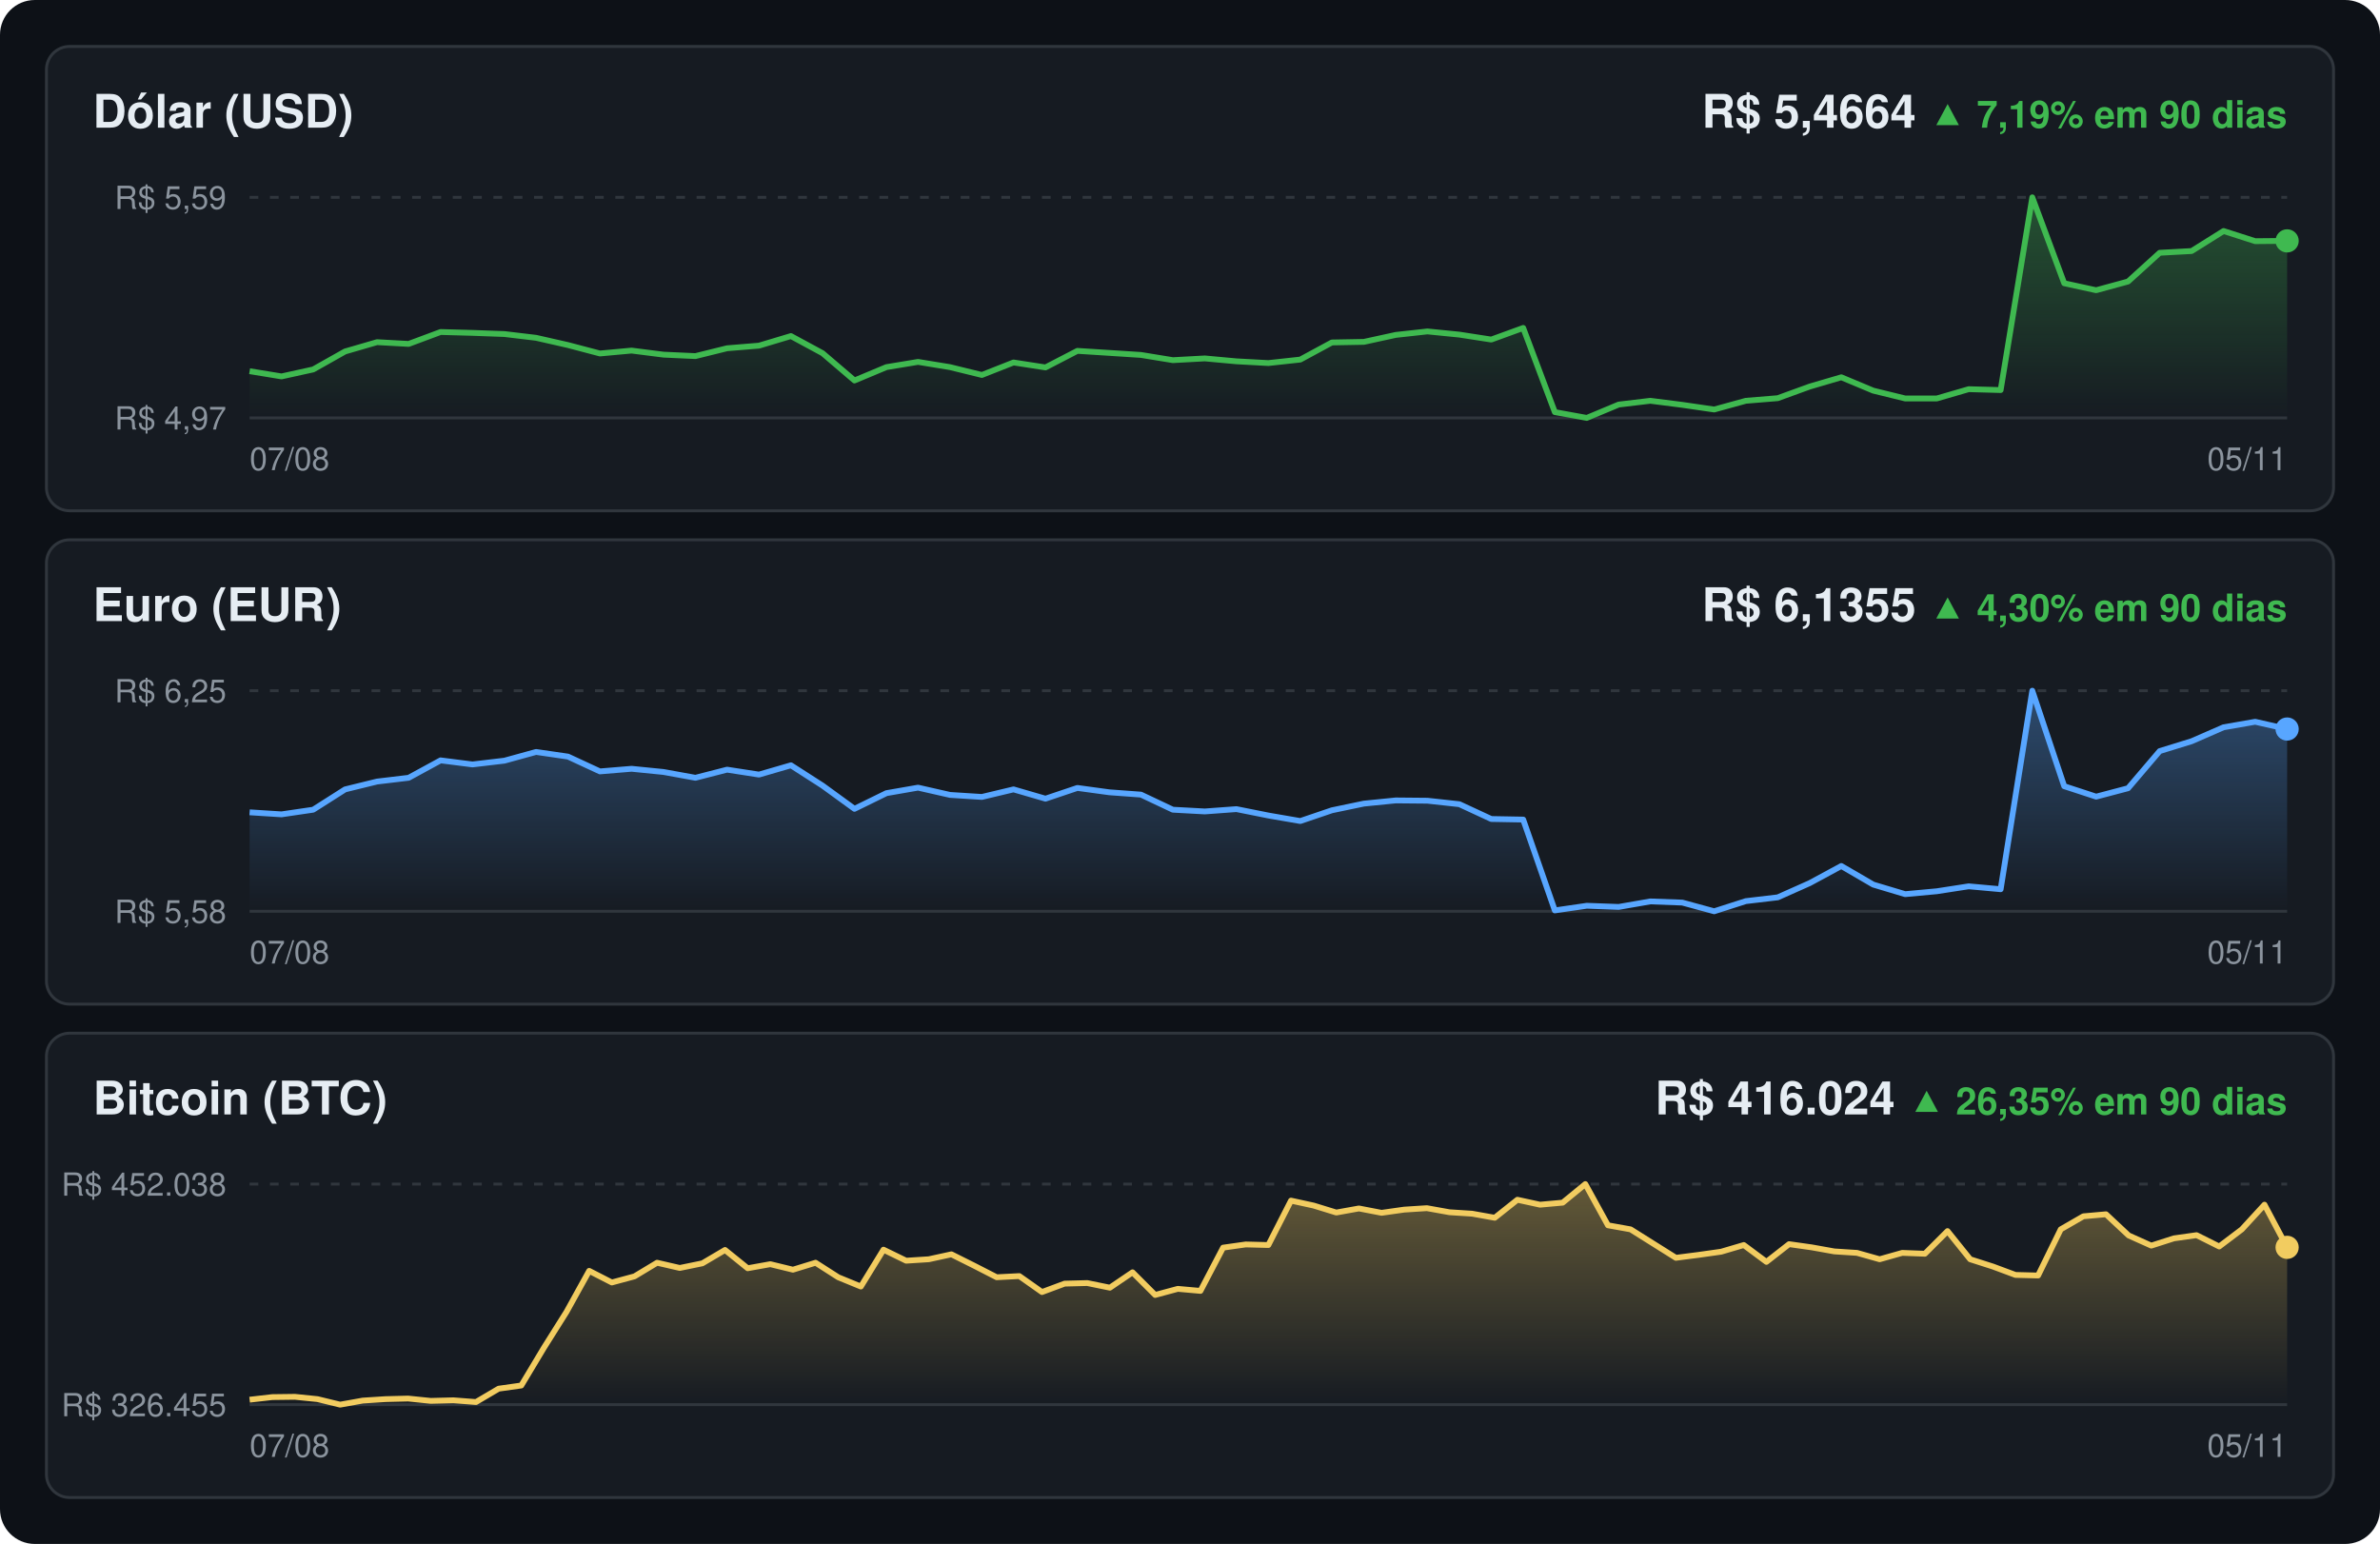
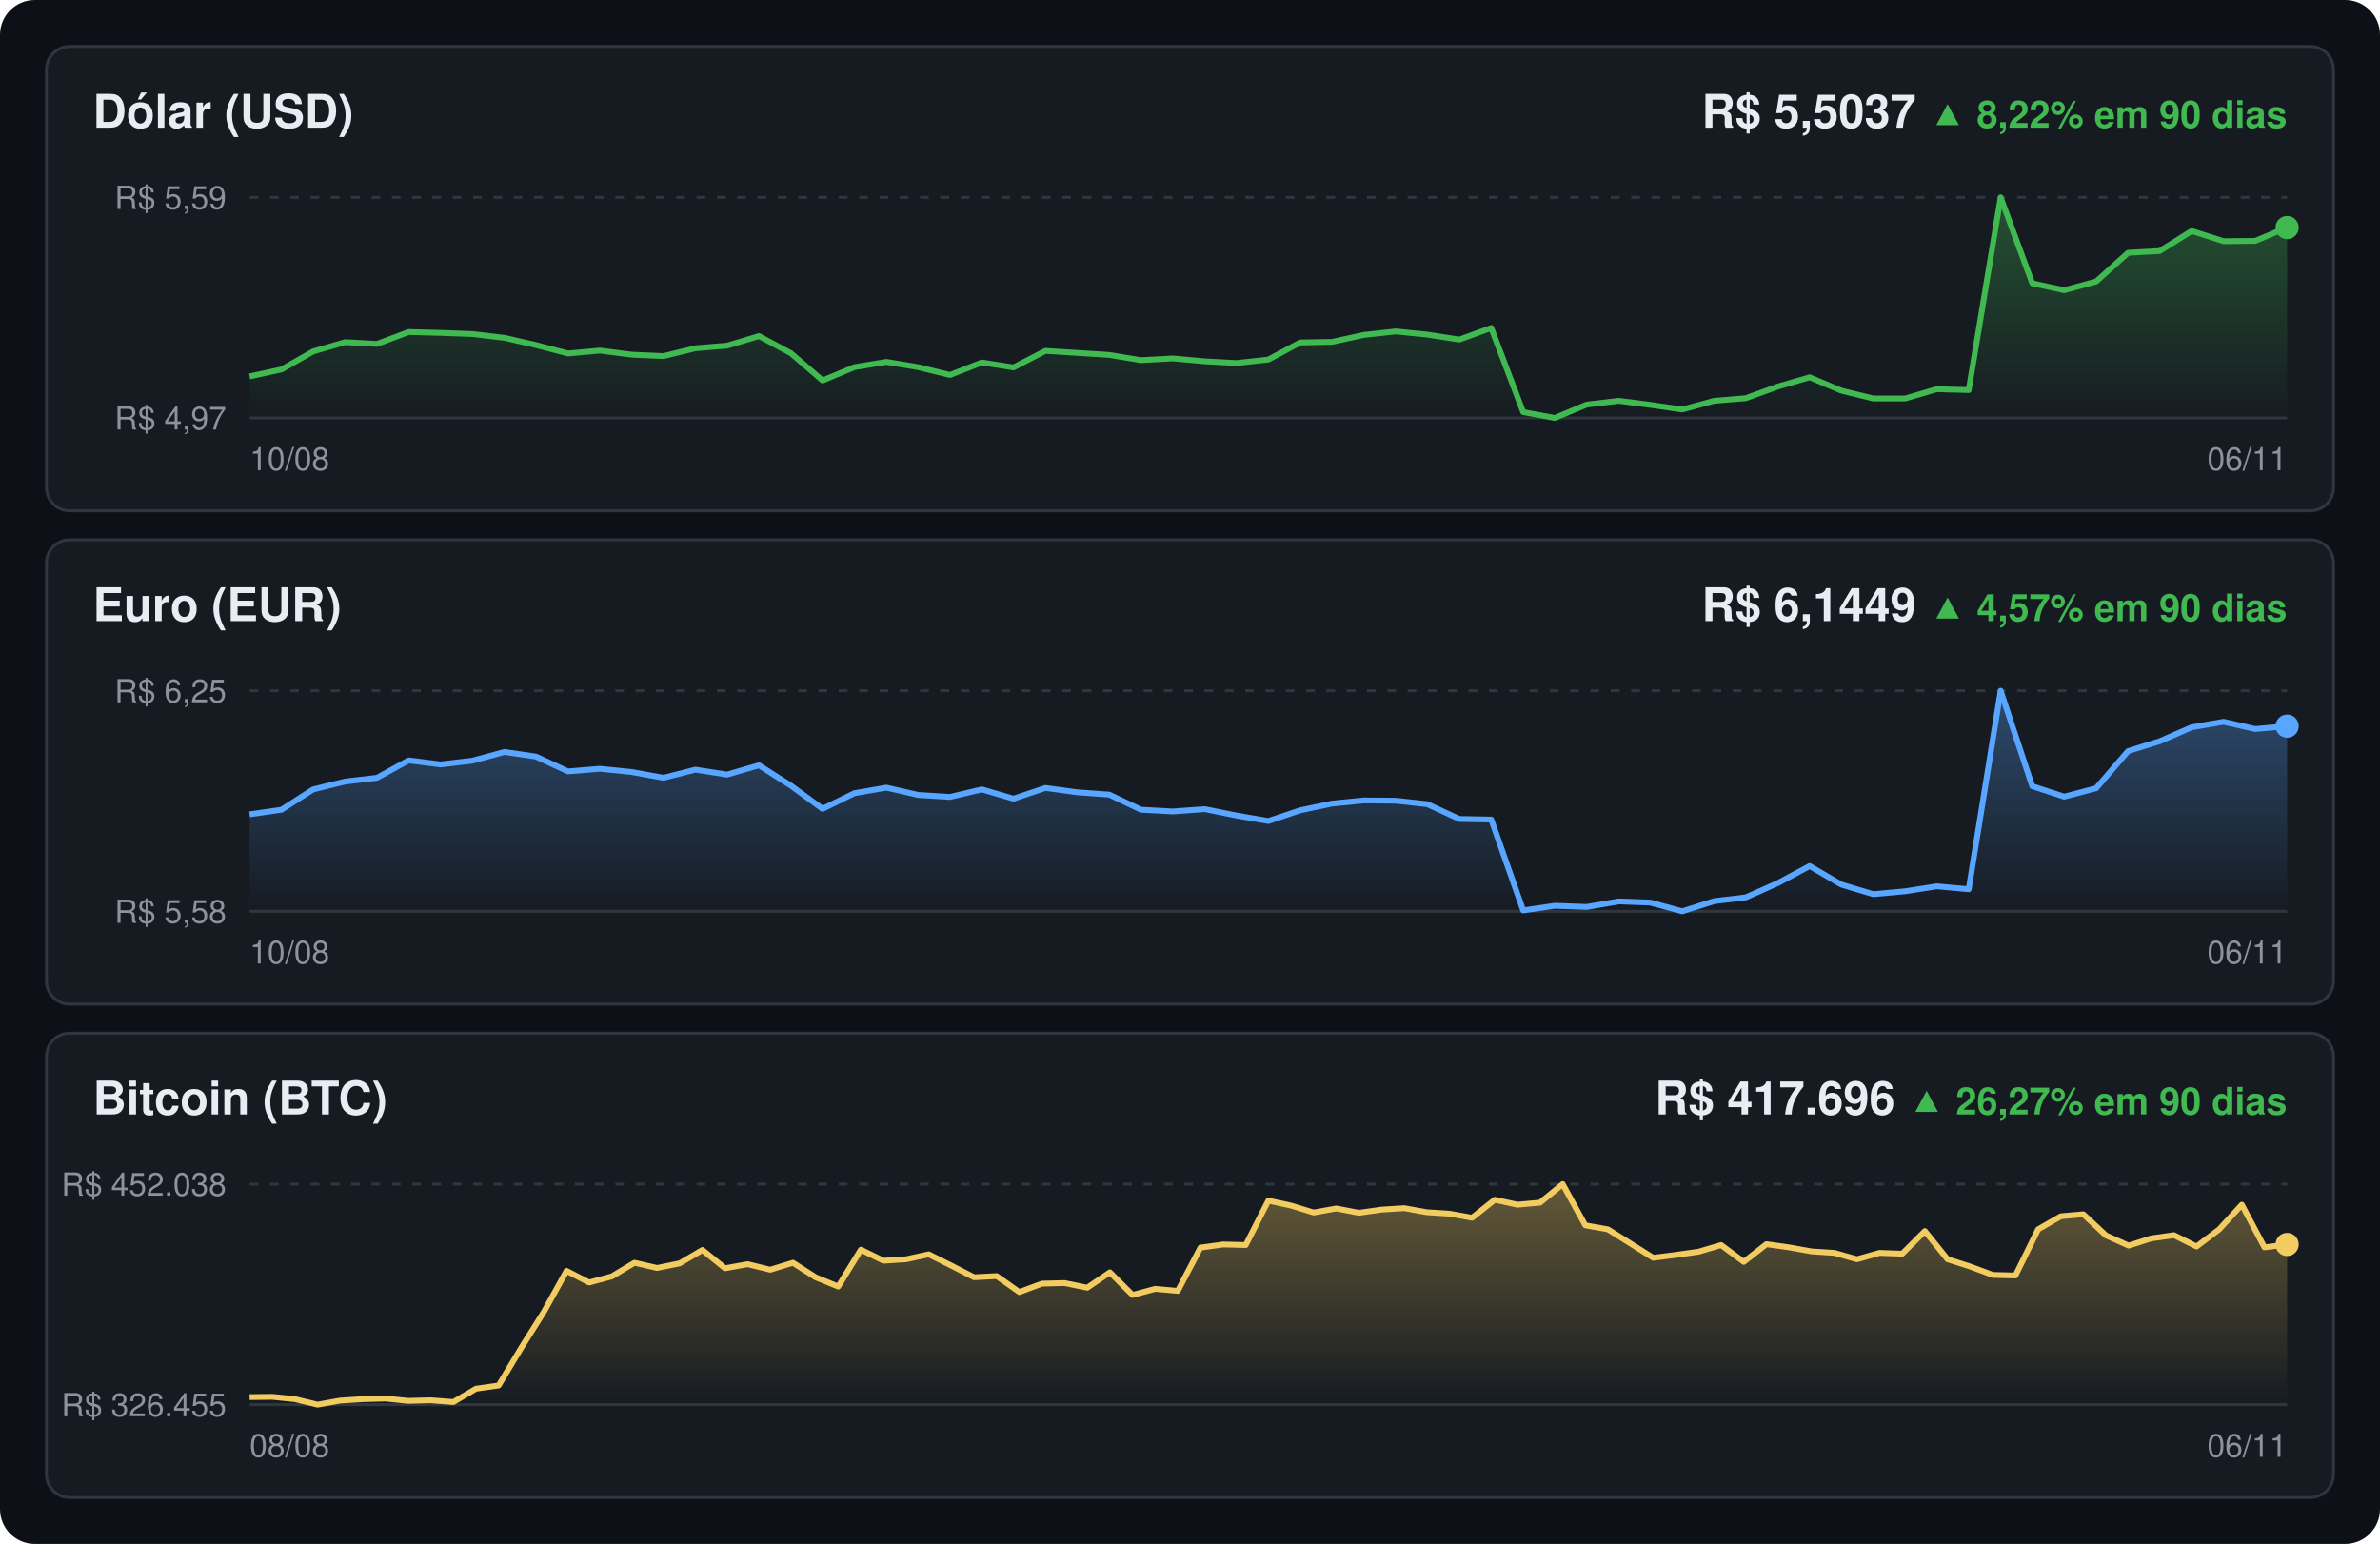
<svg xmlns="http://www.w3.org/2000/svg" viewBox="0 0 820 532" width="820" height="532">
  <defs>
    <linearGradient id="grad-usd" x1="0" y1="0" x2="0" y2="1">
      <stop offset="0" stop-color="#3fb950" stop-opacity=".35" />
      <stop offset="1" stop-color="#3fb950" stop-opacity="0" />
    </linearGradient>
    <linearGradient id="grad-eur" x1="0" y1="0" x2="0" y2="1">
      <stop offset="0" stop-color="#58a6ff" stop-opacity=".35" />
      <stop offset="1" stop-color="#58a6ff" stop-opacity="0" />
    </linearGradient>
    <linearGradient id="grad-btc" x1="0" y1="0" x2="0" y2="1">
      <stop offset="0" stop-color="#f2cc60" stop-opacity=".35" />
      <stop offset="1" stop-color="#f2cc60" stop-opacity="0" />
    </linearGradient>
  </defs>
  <style>
text{font-family:-apple-system,BlinkMacSystemFont,'Segoe UI',Helvetica,Arial,sans-serif;fill:#e6edf3}
.titulo{font-size:16px;font-weight:600}
.eixo{font-size:11px;fill:#8b949e}
</style>
  <rect width="820" height="532" rx="12" fill="#0d1117" />
  <g>
    <rect x="16" y="16" width="788" height="160" rx="8" fill="#161b22" stroke="#30363d" />
    <text x="32" y="44" class="titulo">Dólar (USD)</text>
-     <text x="788" y="44" class="titulo" text-anchor="end">R$ 5,4664
-     <tspan fill="#3fb950" font-size="13"> ▲ 7,19% em 90 dias</tspan>
+     <text x="788" y="44" class="titulo" text-anchor="end">R$ 5,5037
+     <tspan fill="#3fb950" font-size="13"> ▲ 8,22% em 90 dias</tspan>
    </text>
    <text x="78" y="72" class="eixo" text-anchor="end">R$ 5,59</text>
    <text x="78" y="148" class="eixo" text-anchor="end">R$ 4,97</text>
    <line x1="86" y1="68" x2="788" y2="68" stroke="#30363d" stroke-dasharray="3 4" />
    <line x1="86" y1="144" x2="788" y2="144" stroke="#30363d" />
-     <path d="M86.0,144 L86.0,127.9 L97.0,129.7 L107.9,127.3 L118.9,121.1 L129.9,117.9 L140.8,118.5 L151.8,114.4 L162.8,114.7 L173.8,115.1 L184.7,116.4 L195.7,118.9 L206.7,121.8 L217.6,120.8 L228.6,122.2 L239.6,122.7 L250.5,120.0 L261.5,119.1 L272.5,115.8 L283.4,121.7 L294.4,131.1 L305.4,126.5 L316.3,124.7 L327.3,126.5 L338.3,129.2 L349.2,124.9 L360.2,126.6 L371.2,120.9 L382.2,121.6 L393.1,122.3 L404.1,124.1 L415.1,123.5 L426.0,124.5 L437.0,125.1 L448.0,123.9 L458.9,118.0 L469.9,117.8 L480.9,115.4 L491.8,114.2 L502.8,115.3 L513.8,117.0 L524.8,113.0 L535.7,142.0 L546.7,144.0 L557.7,139.4 L568.6,138.1 L579.6,139.5 L590.6,141.1 L601.5,138.1 L612.5,137.2 L623.5,133.2 L634.4,130.0 L645.4,134.6 L656.4,137.3 L667.3,137.3 L678.3,134.1 L689.3,134.4 L700.2,68.0 L711.2,97.6 L722.2,100.0 L733.2,97.0 L744.1,87.1 L755.1,86.5 L766.1,79.6 L777.0,83.1 L788.0,83.0 L788.0,144 Z" fill="url(#grad-usd)" />
-     <polyline points="86.0,127.9 97.0,129.7 107.9,127.3 118.9,121.1 129.9,117.9 140.8,118.5 151.8,114.4 162.8,114.7 173.8,115.1 184.7,116.4 195.7,118.9 206.7,121.8 217.6,120.8 228.6,122.2 239.6,122.7 250.5,120.0 261.5,119.1 272.5,115.8 283.4,121.7 294.4,131.1 305.4,126.5 316.3,124.7 327.3,126.5 338.3,129.2 349.2,124.9 360.2,126.6 371.2,120.9 382.2,121.6 393.1,122.3 404.1,124.1 415.1,123.5 426.0,124.5 437.0,125.1 448.0,123.9 458.9,118.0 469.9,117.8 480.9,115.4 491.8,114.2 502.8,115.3 513.8,117.0 524.8,113.0 535.7,142.0 546.7,144.0 557.7,139.4 568.6,138.1 579.6,139.5 590.6,141.1 601.5,138.1 612.5,137.2 623.5,133.2 634.4,130.0 645.4,134.6 656.4,137.3 667.3,137.3 678.3,134.1 689.3,134.4 700.2,68.0 711.2,97.6 722.2,100.0 733.2,97.0 744.1,87.1 755.1,86.5 766.1,79.6 777.0,83.1 788.0,83.0" fill="none" stroke="#3fb950" stroke-width="2" stroke-linejoin="round" />
-     <circle cx="788.0" cy="83.0" r="4" fill="#3fb950">
+     <path d="M86.0,144 L86.0,129.7 L97.0,127.3 L107.9,121.1 L118.9,117.9 L129.9,118.5 L140.8,114.4 L151.8,114.7 L162.8,115.1 L173.8,116.4 L184.7,118.9 L195.7,121.8 L206.7,120.8 L217.6,122.2 L228.6,122.7 L239.6,120.0 L250.5,119.1 L261.5,115.8 L272.5,121.7 L283.4,131.1 L294.4,126.5 L305.4,124.7 L316.3,126.5 L327.3,129.2 L338.3,124.9 L349.2,126.6 L360.2,120.9 L371.2,121.6 L382.2,122.3 L393.1,124.1 L404.1,123.5 L415.1,124.5 L426.0,125.1 L437.0,123.9 L448.0,118.0 L458.9,117.8 L469.9,115.4 L480.9,114.2 L491.8,115.3 L502.8,117.0 L513.8,113.0 L524.8,142.0 L535.7,144.0 L546.7,139.4 L557.7,138.1 L568.6,139.5 L579.6,141.1 L590.6,138.1 L601.5,137.2 L612.5,133.2 L623.5,130.0 L634.4,134.6 L645.4,137.3 L656.4,137.3 L667.3,134.1 L678.3,134.4 L689.3,68.0 L700.2,97.6 L711.2,100.0 L722.2,97.0 L733.2,87.1 L744.1,86.5 L755.1,79.6 L766.1,83.1 L777.0,83.0 L788.0,78.4 L788.0,144 Z" fill="url(#grad-usd)" />
+     <polyline points="86.0,129.7 97.0,127.3 107.9,121.1 118.9,117.9 129.9,118.5 140.8,114.4 151.8,114.7 162.8,115.1 173.8,116.4 184.7,118.9 195.7,121.8 206.7,120.8 217.6,122.2 228.6,122.7 239.6,120.0 250.5,119.1 261.5,115.8 272.5,121.7 283.4,131.1 294.4,126.5 305.4,124.7 316.3,126.5 327.3,129.2 338.3,124.9 349.2,126.6 360.2,120.9 371.2,121.6 382.2,122.3 393.1,124.1 404.1,123.5 415.1,124.5 426.0,125.1 437.0,123.9 448.0,118.0 458.9,117.8 469.9,115.4 480.9,114.2 491.8,115.3 502.8,117.0 513.8,113.0 524.8,142.0 535.7,144.0 546.7,139.4 557.7,138.1 568.6,139.5 579.6,141.1 590.6,138.1 601.5,137.2 612.5,133.2 623.5,130.0 634.4,134.6 645.4,137.3 656.4,137.3 667.3,134.1 678.3,134.4 689.3,68.0 700.2,97.6 711.2,100.0 722.2,97.0 733.2,87.1 744.1,86.5 755.1,79.6 766.1,83.1 777.0,83.0 788.0,78.4" fill="none" stroke="#3fb950" stroke-width="2" stroke-linejoin="round" />
+     <circle cx="788.0" cy="78.4" r="4" fill="#3fb950">
      <animate attributeName="r" values="4;7;4" dur="2s" repeatCount="indefinite" />
    </circle>
-     <text x="86" y="162" class="eixo">07/08</text>
-     <text x="788" y="162" class="eixo" text-anchor="end">05/11</text>
+     <text x="86" y="162" class="eixo">10/08</text>
+     <text x="788" y="162" class="eixo" text-anchor="end">06/11</text>
  </g>
  <g>
    <rect x="16" y="186" width="788" height="160" rx="8" fill="#161b22" stroke="#30363d" />
    <text x="32" y="214" class="titulo">Euro (EUR)</text>
-     <text x="788" y="214" class="titulo" text-anchor="end">R$ 6,1355
-     <tspan fill="#3fb950" font-size="13"> ▲ 4,30% em 90 dias</tspan>
+     <text x="788" y="214" class="titulo" text-anchor="end">R$ 6,1449
+     <tspan fill="#3fb950" font-size="13"> ▲ 4,57% em 90 dias</tspan>
    </text>
    <text x="78" y="242" class="eixo" text-anchor="end">R$ 6,25</text>
    <text x="78" y="318" class="eixo" text-anchor="end">R$ 5,58</text>
    <line x1="86" y1="238" x2="788" y2="238" stroke="#30363d" stroke-dasharray="3 4" />
    <line x1="86" y1="314" x2="788" y2="314" stroke="#30363d" />
-     <path d="M86.0,314 L86.0,279.9 L97.0,280.6 L107.9,279.0 L118.9,272.0 L129.9,269.3 L140.8,268.0 L151.8,262.0 L162.8,263.4 L173.8,262.1 L184.7,259.1 L195.7,260.7 L206.7,265.8 L217.6,264.9 L228.6,266.0 L239.6,268.0 L250.5,265.2 L261.5,266.9 L272.5,263.7 L283.4,270.7 L294.4,278.7 L305.4,273.3 L316.3,271.4 L327.3,273.9 L338.3,274.6 L349.2,272.0 L360.2,275.2 L371.2,271.5 L382.2,273.0 L393.1,273.8 L404.1,279.0 L415.1,279.6 L426.0,278.8 L437.0,281.0 L448.0,282.9 L458.9,279.2 L469.9,276.9 L480.9,275.8 L491.8,275.9 L502.8,277.1 L513.8,282.2 L524.8,282.4 L535.7,313.7 L546.7,312.1 L557.7,312.5 L568.6,310.6 L579.6,311.0 L590.6,314.0 L601.5,310.5 L612.5,309.2 L623.5,304.3 L634.4,298.4 L645.4,304.8 L656.4,308.1 L667.3,307.1 L678.3,305.4 L689.3,306.4 L700.2,238.0 L711.2,270.9 L722.2,274.5 L733.2,271.6 L744.1,258.8 L755.1,255.4 L766.1,250.6 L777.0,248.7 L788.0,251.2 L788.0,314 Z" fill="url(#grad-eur)" />
-     <polyline points="86.0,279.9 97.0,280.6 107.9,279.0 118.9,272.0 129.9,269.3 140.8,268.0 151.8,262.0 162.8,263.4 173.8,262.1 184.7,259.1 195.7,260.7 206.7,265.8 217.6,264.9 228.6,266.0 239.6,268.0 250.5,265.2 261.5,266.9 272.5,263.7 283.4,270.7 294.4,278.7 305.4,273.3 316.3,271.4 327.3,273.9 338.3,274.6 349.2,272.0 360.2,275.2 371.2,271.5 382.2,273.0 393.1,273.8 404.1,279.0 415.1,279.6 426.0,278.8 437.0,281.0 448.0,282.9 458.9,279.2 469.9,276.9 480.9,275.8 491.8,275.9 502.8,277.1 513.8,282.2 524.8,282.4 535.7,313.7 546.7,312.1 557.7,312.5 568.6,310.6 579.6,311.0 590.6,314.0 601.5,310.5 612.5,309.2 623.5,304.3 634.4,298.4 645.4,304.8 656.4,308.1 667.3,307.1 678.3,305.4 689.3,306.4 700.2,238.0 711.2,270.9 722.2,274.5 733.2,271.6 744.1,258.8 755.1,255.4 766.1,250.6 777.0,248.7 788.0,251.2" fill="none" stroke="#58a6ff" stroke-width="2" stroke-linejoin="round" />
-     <circle cx="788.0" cy="251.2" r="4" fill="#58a6ff">
+     <path d="M86.0,314 L86.0,280.6 L97.0,279.0 L107.9,272.0 L118.9,269.3 L129.9,268.0 L140.8,262.0 L151.8,263.4 L162.8,262.1 L173.8,259.1 L184.7,260.7 L195.7,265.8 L206.7,264.9 L217.6,266.0 L228.6,268.0 L239.6,265.2 L250.5,266.9 L261.5,263.7 L272.5,270.7 L283.4,278.7 L294.4,273.3 L305.4,271.4 L316.3,273.9 L327.3,274.6 L338.3,272.0 L349.2,275.2 L360.2,271.5 L371.2,273.0 L382.2,273.8 L393.1,279.0 L404.1,279.6 L415.1,278.8 L426.0,281.0 L437.0,282.9 L448.0,279.2 L458.9,276.9 L469.9,275.8 L480.9,275.9 L491.8,277.1 L502.8,282.2 L513.8,282.4 L524.8,313.7 L535.7,312.1 L546.7,312.5 L557.7,310.6 L568.6,311.0 L579.6,314.0 L590.6,310.5 L601.5,309.2 L612.5,304.3 L623.5,298.4 L634.4,304.8 L645.4,308.1 L656.4,307.1 L667.3,305.4 L678.3,306.4 L689.3,238.0 L700.2,270.9 L711.2,274.5 L722.2,271.6 L733.2,258.8 L744.1,255.4 L755.1,250.6 L766.1,248.7 L777.0,251.2 L788.0,250.2 L788.0,314 Z" fill="url(#grad-eur)" />
+     <polyline points="86.0,280.6 97.0,279.0 107.9,272.0 118.9,269.3 129.9,268.0 140.8,262.0 151.8,263.4 162.8,262.1 173.8,259.1 184.7,260.7 195.7,265.8 206.7,264.9 217.6,266.0 228.6,268.0 239.6,265.2 250.5,266.9 261.5,263.7 272.5,270.7 283.4,278.7 294.4,273.3 305.4,271.4 316.3,273.9 327.3,274.6 338.3,272.0 349.2,275.2 360.2,271.5 371.2,273.0 382.2,273.8 393.1,279.0 404.1,279.6 415.1,278.8 426.0,281.0 437.0,282.9 448.0,279.2 458.9,276.9 469.9,275.8 480.9,275.9 491.8,277.1 502.8,282.2 513.8,282.4 524.8,313.7 535.7,312.1 546.7,312.5 557.7,310.6 568.6,311.0 579.6,314.0 590.6,310.5 601.5,309.2 612.5,304.3 623.5,298.4 634.4,304.8 645.4,308.1 656.4,307.1 667.3,305.4 678.3,306.4 689.3,238.0 700.2,270.9 711.2,274.5 722.2,271.6 733.2,258.8 744.1,255.4 755.1,250.6 766.1,248.7 777.0,251.2 788.0,250.2" fill="none" stroke="#58a6ff" stroke-width="2" stroke-linejoin="round" />
+     <circle cx="788.0" cy="250.2" r="4" fill="#58a6ff">
      <animate attributeName="r" values="4;7;4" dur="2s" repeatCount="indefinite" />
    </circle>
-     <text x="86" y="332" class="eixo">07/08</text>
-     <text x="788" y="332" class="eixo" text-anchor="end">05/11</text>
+     <text x="86" y="332" class="eixo">10/08</text>
+     <text x="788" y="332" class="eixo" text-anchor="end">06/11</text>
  </g>
  <g>
    <rect x="16" y="356" width="788" height="160" rx="8" fill="#161b22" stroke="#30363d" />
    <text x="32" y="384" class="titulo">Bitcoin (BTC)</text>
-     <text x="788" y="384" class="titulo" text-anchor="end">R$ 416.024
-     <tspan fill="#3fb950" font-size="13"> ▲ 26,35% em 90 dias</tspan>
+     <text x="788" y="384" class="titulo" text-anchor="end">R$ 417.696
+     <tspan fill="#3fb950" font-size="13"> ▲ 26,27% em 90 dias</tspan>
    </text>
    <text x="78" y="412" class="eixo" text-anchor="end">R$ 452.038</text>
    <text x="78" y="488" class="eixo" text-anchor="end">R$ 326.455</text>
    <line x1="86" y1="408" x2="788" y2="408" stroke="#30363d" stroke-dasharray="3 4" />
    <line x1="86" y1="484" x2="788" y2="484" stroke="#30363d" />
-     <path d="M86.0,484 L86.0,482.3 L93.8,481.4 L101.6,481.3 L109.4,482.1 L117.2,484.0 L125.0,482.6 L132.8,482.1 L140.6,481.9 L148.4,482.7 L156.2,482.5 L164.0,483.1 L171.8,478.5 L179.6,477.4 L187.4,464.4 L195.2,452.0 L203.0,437.9 L210.8,441.9 L218.6,439.8 L226.4,435.1 L234.2,436.9 L242.0,435.3 L249.8,430.7 L257.6,437.0 L265.4,435.6 L273.2,437.5 L281.0,435.1 L288.8,440.1 L296.6,443.3 L304.4,430.6 L312.2,434.4 L320.0,433.9 L327.8,432.2 L335.6,436.1 L343.4,440.1 L351.2,439.7 L359.0,445.2 L366.8,442.3 L374.6,442.1 L382.4,443.7 L390.2,438.4 L398.0,446.2 L405.8,444.1 L413.6,444.8 L421.4,429.9 L429.2,428.8 L437.0,429.0 L444.8,413.7 L452.6,415.4 L460.4,417.8 L468.2,416.4 L476.0,417.9 L483.8,416.8 L491.6,416.3 L499.4,417.7 L507.2,418.2 L515.0,419.6 L522.8,413.4 L530.6,415.1 L538.4,414.4 L546.2,408.0 L554.0,422.2 L561.8,423.6 L569.6,428.5 L577.4,433.4 L585.2,432.4 L593.0,431.3 L600.8,429.0 L608.6,434.8 L616.4,428.7 L624.2,429.8 L632.0,431.2 L639.8,431.7 L647.6,433.9 L655.4,431.7 L663.2,432.0 L671.0,424.2 L678.8,433.9 L686.6,436.4 L694.4,439.3 L702.2,439.5 L710.0,423.6 L717.8,419.1 L725.6,418.4 L733.4,425.7 L741.2,429.2 L749.0,426.7 L756.8,425.6 L764.6,429.5 L772.4,423.6 L780.2,415.1 L788.0,429.8 L788.0,484 Z" fill="url(#grad-btc)" />
-     <polyline points="86.0,482.3 93.8,481.4 101.6,481.3 109.4,482.1 117.2,484.0 125.0,482.6 132.8,482.1 140.6,481.9 148.4,482.7 156.2,482.5 164.0,483.1 171.8,478.5 179.6,477.4 187.4,464.4 195.2,452.0 203.0,437.9 210.8,441.9 218.6,439.8 226.4,435.1 234.2,436.9 242.0,435.3 249.8,430.7 257.6,437.0 265.4,435.6 273.2,437.5 281.0,435.1 288.8,440.1 296.6,443.3 304.4,430.6 312.2,434.4 320.0,433.9 327.8,432.2 335.6,436.1 343.4,440.1 351.2,439.7 359.0,445.2 366.8,442.3 374.6,442.1 382.4,443.7 390.2,438.4 398.0,446.2 405.8,444.1 413.6,444.8 421.4,429.9 429.2,428.8 437.0,429.0 444.8,413.7 452.6,415.4 460.4,417.8 468.2,416.4 476.0,417.9 483.8,416.8 491.6,416.3 499.4,417.7 507.2,418.2 515.0,419.6 522.8,413.4 530.6,415.1 538.4,414.4 546.2,408.0 554.0,422.2 561.8,423.6 569.6,428.5 577.4,433.4 585.2,432.4 593.0,431.3 600.8,429.0 608.6,434.8 616.4,428.7 624.2,429.8 632.0,431.2 639.8,431.7 647.6,433.9 655.4,431.7 663.2,432.0 671.0,424.2 678.8,433.9 686.6,436.4 694.4,439.3 702.2,439.5 710.0,423.6 717.8,419.1 725.6,418.4 733.4,425.7 741.2,429.2 749.0,426.7 756.8,425.6 764.6,429.5 772.4,423.6 780.2,415.1 788.0,429.8" fill="none" stroke="#f2cc60" stroke-width="2" stroke-linejoin="round" />
-     <circle cx="788.0" cy="429.8" r="4" fill="#f2cc60">
+     <path d="M86.0,484 L86.0,481.4 L93.8,481.3 L101.6,482.1 L109.4,484.0 L117.2,482.6 L125.0,482.1 L132.8,481.9 L140.6,482.7 L148.4,482.5 L156.2,483.1 L164.0,478.5 L171.8,477.4 L179.6,464.4 L187.4,452.0 L195.2,437.9 L203.0,441.9 L210.8,439.8 L218.6,435.1 L226.4,436.9 L234.2,435.3 L242.0,430.7 L249.8,437.0 L257.6,435.6 L265.4,437.5 L273.2,435.1 L281.0,440.1 L288.8,443.3 L296.6,430.6 L304.4,434.4 L312.2,433.9 L320.0,432.2 L327.8,436.1 L335.6,440.1 L343.4,439.7 L351.2,445.2 L359.0,442.3 L366.8,442.1 L374.6,443.7 L382.4,438.4 L390.2,446.2 L398.0,444.1 L405.8,444.8 L413.6,429.9 L421.4,428.8 L429.2,429.0 L437.0,413.7 L444.8,415.4 L452.6,417.8 L460.4,416.4 L468.2,417.9 L476.0,416.8 L483.8,416.3 L491.6,417.7 L499.4,418.2 L507.2,419.6 L515.0,413.4 L522.8,415.1 L530.6,414.4 L538.4,408.0 L546.2,422.2 L554.0,423.6 L561.8,428.5 L569.6,433.4 L577.4,432.4 L585.2,431.3 L593.0,429.0 L600.8,434.8 L608.6,428.7 L616.4,429.8 L624.2,431.2 L632.0,431.7 L639.8,433.9 L647.6,431.7 L655.4,432.0 L663.2,424.2 L671.0,433.9 L678.8,436.4 L686.6,439.3 L694.4,439.5 L702.2,423.6 L710.0,419.1 L717.8,418.4 L725.6,425.7 L733.4,429.2 L741.2,426.7 L749.0,425.6 L756.8,429.5 L764.6,423.6 L772.4,415.1 L780.2,429.8 L788.0,428.8 L788.0,484 Z" fill="url(#grad-btc)" />
+     <polyline points="86.0,481.4 93.8,481.3 101.6,482.1 109.4,484.0 117.2,482.6 125.0,482.1 132.8,481.9 140.6,482.7 148.4,482.5 156.2,483.1 164.0,478.5 171.8,477.4 179.6,464.4 187.4,452.0 195.2,437.9 203.0,441.9 210.8,439.8 218.6,435.1 226.4,436.9 234.2,435.3 242.0,430.7 249.8,437.0 257.6,435.6 265.4,437.5 273.2,435.1 281.0,440.1 288.8,443.3 296.6,430.6 304.4,434.4 312.2,433.9 320.0,432.2 327.8,436.1 335.6,440.1 343.4,439.7 351.2,445.2 359.0,442.3 366.8,442.1 374.6,443.7 382.4,438.4 390.2,446.2 398.0,444.1 405.8,444.8 413.6,429.9 421.4,428.8 429.2,429.0 437.0,413.7 444.8,415.4 452.6,417.8 460.4,416.4 468.2,417.9 476.0,416.8 483.8,416.3 491.6,417.7 499.4,418.2 507.2,419.6 515.0,413.4 522.8,415.1 530.6,414.4 538.4,408.0 546.2,422.2 554.0,423.6 561.8,428.5 569.6,433.4 577.4,432.4 585.2,431.3 593.0,429.0 600.8,434.8 608.6,428.7 616.4,429.8 624.2,431.2 632.0,431.7 639.8,433.9 647.6,431.7 655.4,432.0 663.2,424.2 671.0,433.9 678.8,436.4 686.6,439.3 694.4,439.5 702.2,423.6 710.0,419.1 717.8,418.4 725.6,425.7 733.4,429.2 741.2,426.7 749.0,425.6 756.8,429.5 764.6,423.6 772.4,415.1 780.2,429.8 788.0,428.8" fill="none" stroke="#f2cc60" stroke-width="2" stroke-linejoin="round" />
+     <circle cx="788.0" cy="428.8" r="4" fill="#f2cc60">
      <animate attributeName="r" values="4;7;4" dur="2s" repeatCount="indefinite" />
    </circle>
-     <text x="86" y="502" class="eixo">07/08</text>
-     <text x="788" y="502" class="eixo" text-anchor="end">05/11</text>
+     <text x="86" y="502" class="eixo">08/08</text>
+     <text x="788" y="502" class="eixo" text-anchor="end">06/11</text>
  </g>
</svg>
